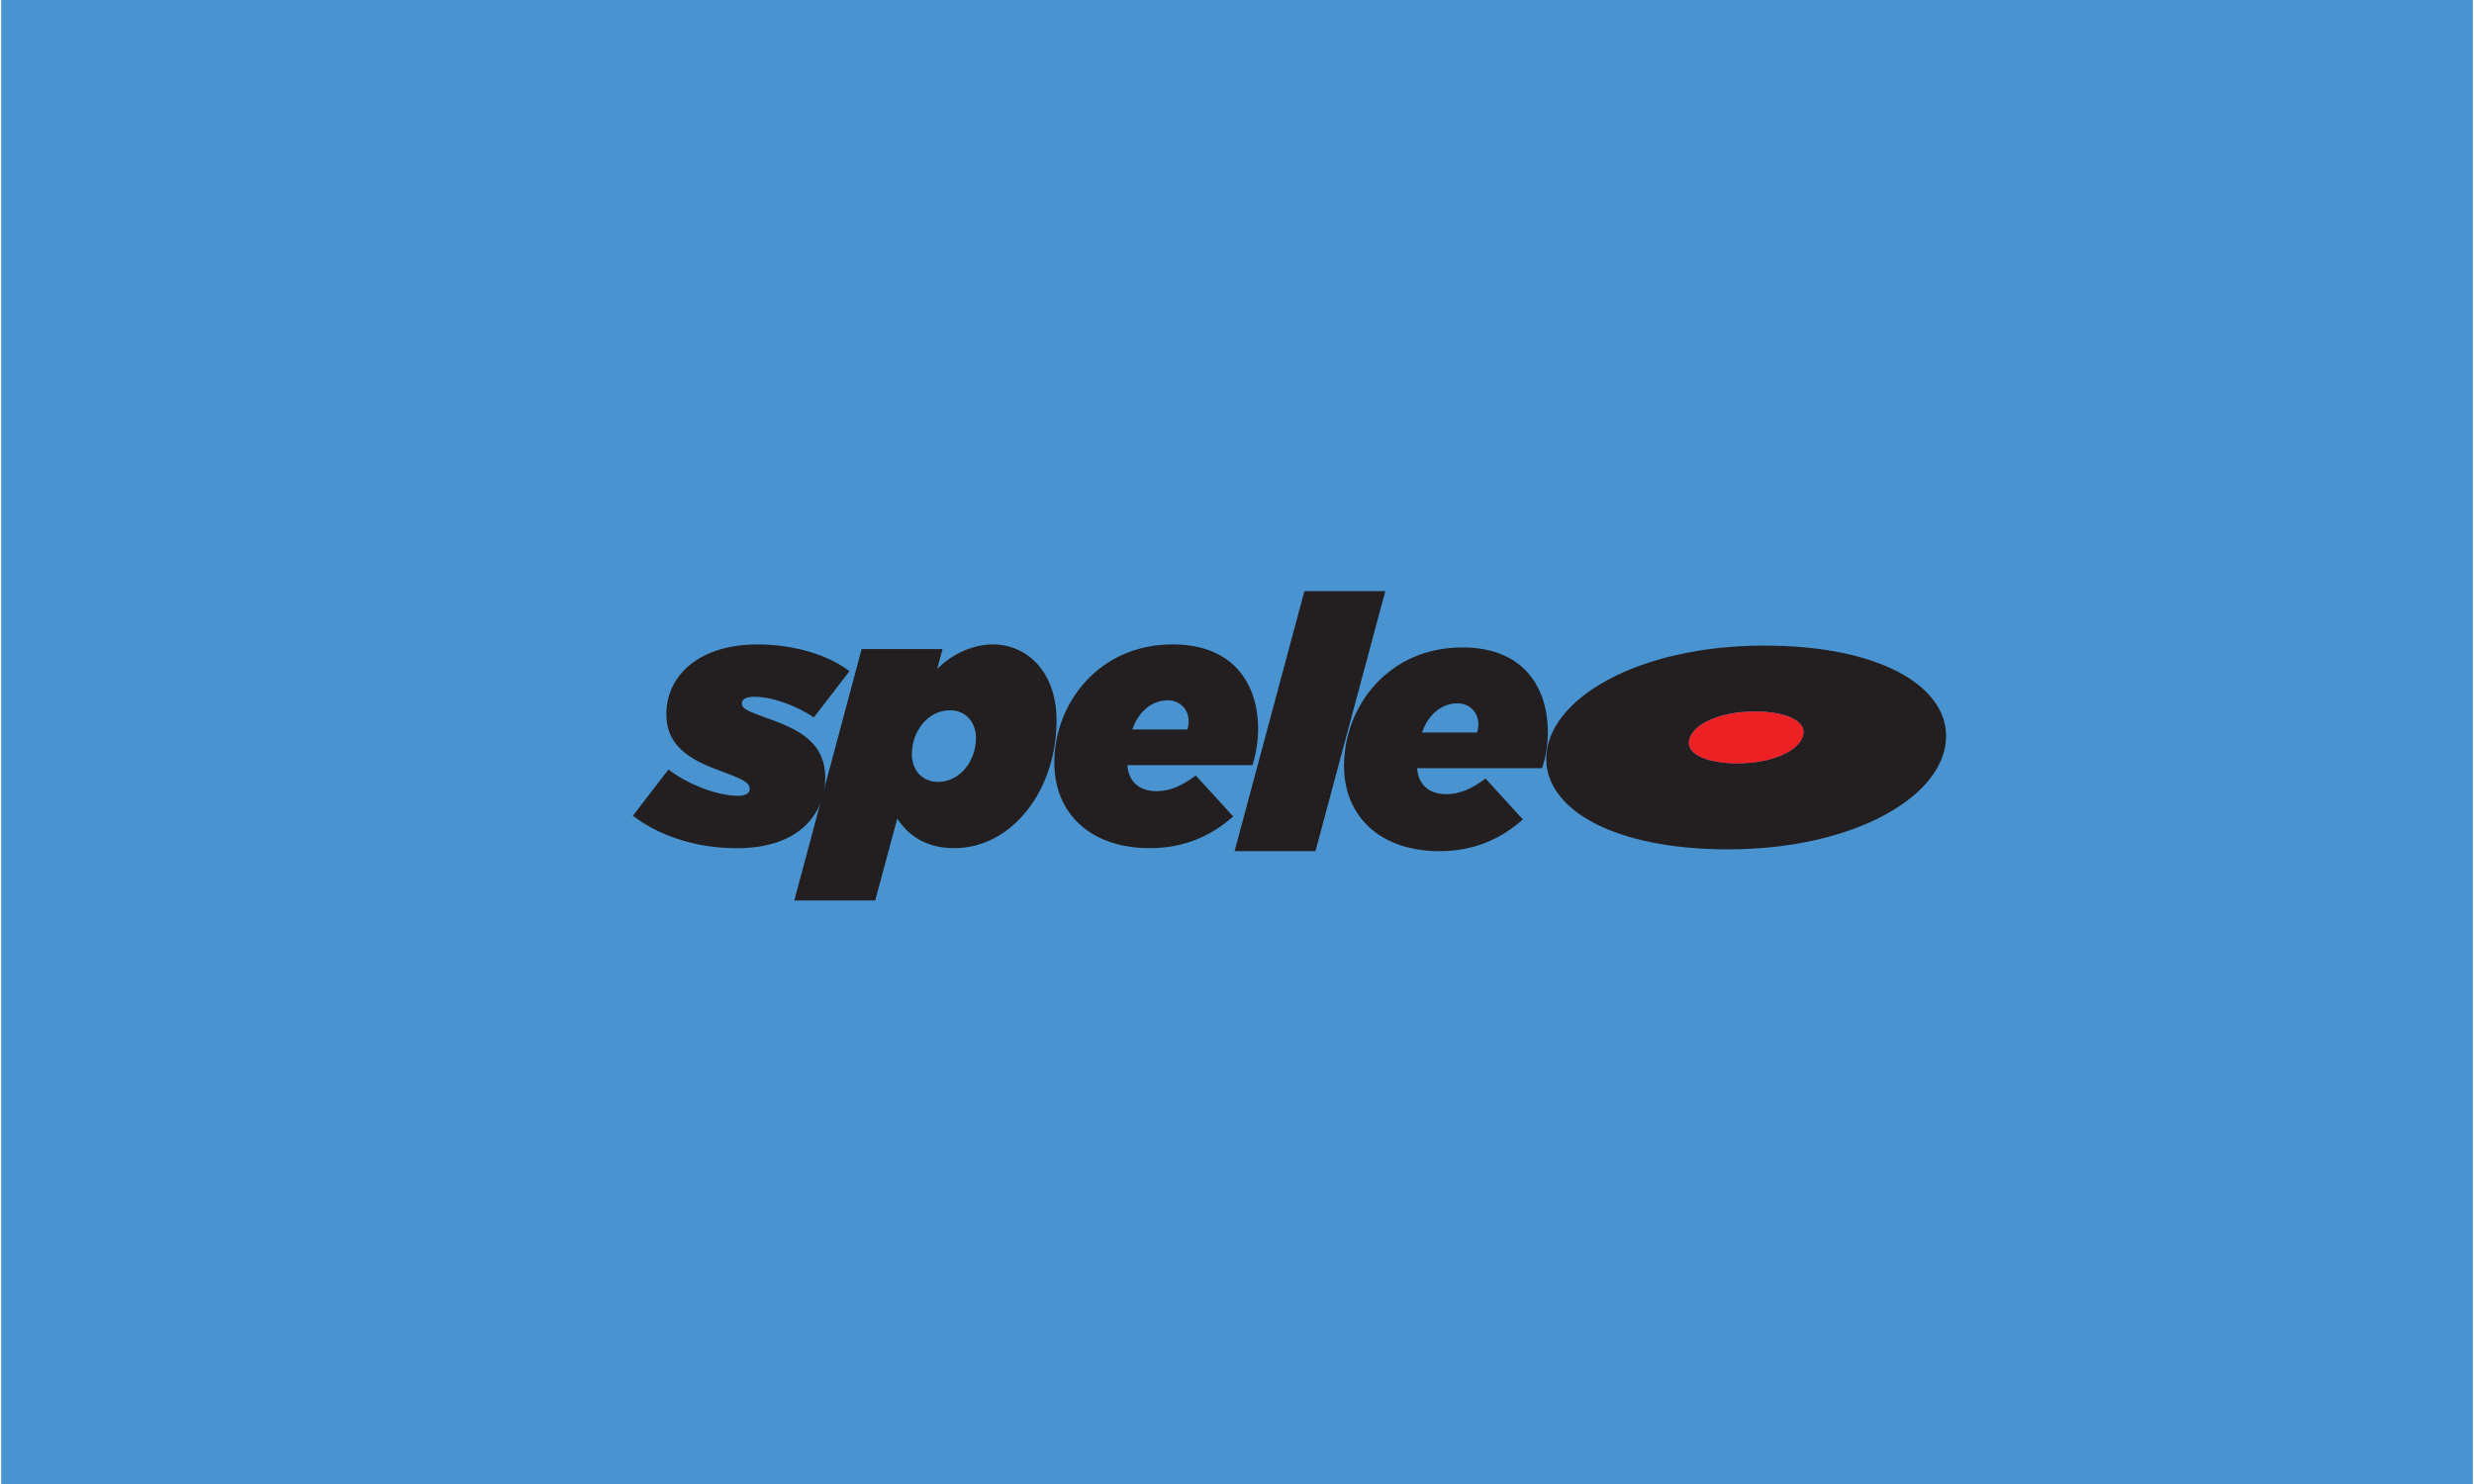
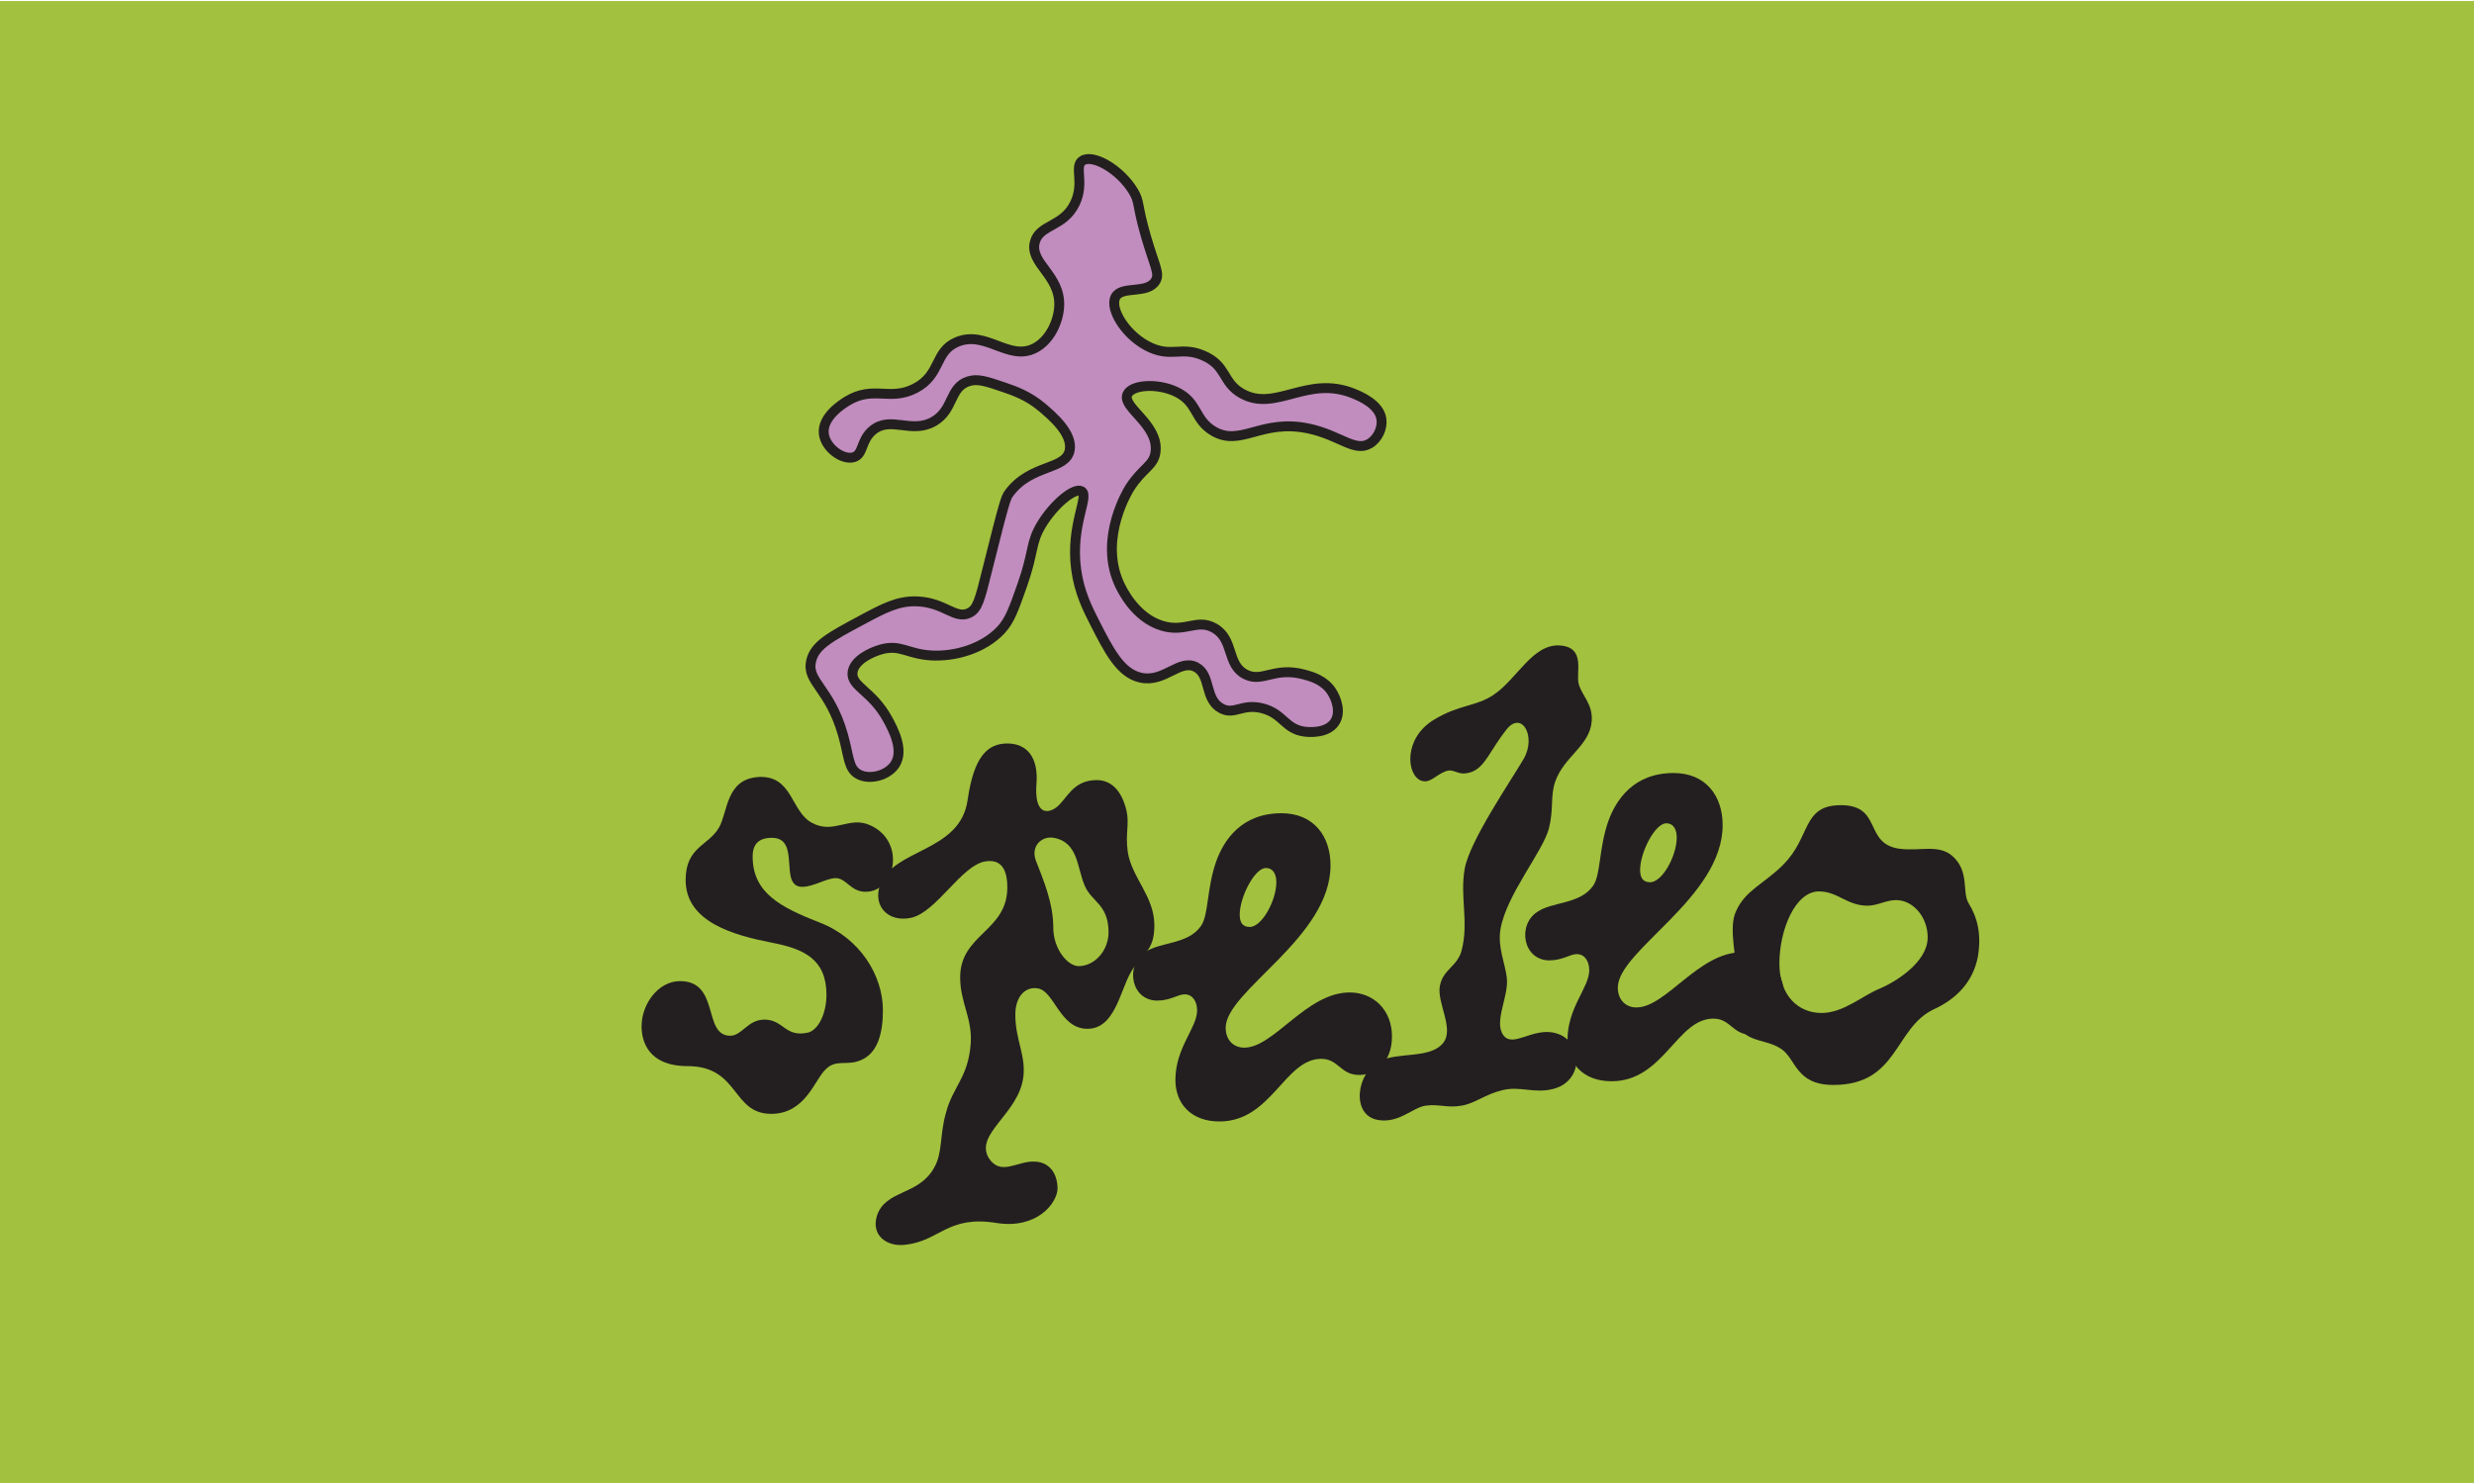
- <svg xmlns="http://www.w3.org/2000/svg" id="Gotham-UltraItalic" viewBox="0 0 500 300">
+ <svg xmlns="http://www.w3.org/2000/svg" id="Layer_1" data-name="Layer 1" viewBox="0 0 500 300">
  <defs>
    <style>
      .cls-1 {
-         fill: #4994d0;
+         fill: #c18cbe;
+         stroke: #231f20;
+         stroke-miterlimit: 10;
+         stroke-width: 2px;
      }

-       .cls-1, .cls-2, .cls-3 {
+       .cls-2 {
+         fill: #a2c13e;
+       }
+ 
+       .cls-2, .cls-3 {
        stroke-width: 0px;
      }

-       .cls-2 {
+       .cls-3 {
        fill: #231f20;
-       }
- 
-       .cls-3 {
-         fill: #ed2024;
      }
    </style>
  </defs>
-   <rect class="cls-1" x=".24" y="0" width="499.53" height="300" />
+   <rect class="cls-2" y=".21" width="500" height="299.58" />
+   <path class="cls-1" d="m209.14,70.38c3.06-1.57,4.81-5.43,4.93-8.57.23-6.23-6.04-8.57-4.93-12.85.96-3.67,5.83-3.01,8.14-7.92,1.96-4.19-.28-7.42,1.5-8.57,2.13-1.37,7.62,1.79,10.28,6.21,1.34,2.22.63,2.55,2.57,9.21,1.76,6.04,2.8,7.37,1.92,8.88-1.65,2.81-6.87.88-8.11,3.29-1.26,2.45,2.24,8.07,7.18,10.25,4.27,1.88,6.26-.3,10.59,1.57,4.83,2.1,3.76,5.44,7.82,7.7,6.85,3.79,13.18-3.87,22.59.01,1.29.53,5.14,2.12,5.57,5.14.26,1.81-.74,3.95-2.36,4.93-3,1.81-6-1.64-12.21-3-9.75-2.14-13.87,3.85-19.49.43-3.85-2.35-2.98-5.81-7.5-7.92-3.82-1.78-8.91-1.39-9.78.55-1.17,2.61,6.19,5.95,5.71,11.44-.26,3.01-2.6,3.34-5.23,7.45-.28.44-6.2,9.99-2.26,19.12.59,1.37,3.3,7.11,8.78,8.77,4.7,1.43,7.04-1.47,10.49.43,4.17,2.29,2.46,7.45,6.43,9.42,3.42,1.7,5.7-1.62,11.78,0,1.55.42,4.05,1.12,5.57,3.43.97,1.47,1.96,4.23.64,6.21-1.6,2.41-5.47,1.99-6,1.93-4.11-.5-4.38-3.67-8.66-4.74-4.1-1.03-5.61,1.45-8.26.03-3.49-1.87-2.02-6.74-5.14-8.35-3.34-1.73-6.33,3.17-11.14,2.14-4.11-.88-6.43-5.44-9.37-11.22-1.4-2.76-3.07-6.04-3.69-10.63-1.22-9.03,2.75-14.88,1.07-15.85-1.44-.83-5.67,2.69-8.14,6.85-2.22,3.74-1.42,5.31-3.86,12.21-1.67,4.74-2.51,7.11-4.28,9-3.59,3.82-9.37,5.43-14.14,5.14-4.7-.28-6.18-2.28-10-1.24-2.07.56-5.56,2.2-5.85,4.67-.33,2.85,3.95,3.72,7.07,9.42,1.06,1.94,3.43,6.28,1.5,9.21-1.47,2.23-5.13,3.19-7.37,1.96-2.09-1.15-1.9-3.63-3.13-7.96-2.71-9.55-7.44-10.73-6.43-14.99.75-3.14,3.86-4.81,10.07-8.14,4.62-2.48,7.48-4.01,11.35-3.86,5.55.22,7.66,3.69,10.49,2.36,1.72-.81,2.17-2.66,3.64-8.57,3.54-14.18,3.78-14.74,4.43-15.63,4.42-6.02,11.56-4.6,12.28-8.79.57-3.36-3.58-6.88-5.57-8.57-2.84-2.41-5.7-3.38-7.71-4.07-3.54-1.21-5.32-1.81-7.18-1.22-3.89,1.23-2.93,5.7-6.96,8.08-4.55,2.68-8.79-1.21-12.43,1.85-2.45,2.06-1.79,4.86-3.85,5.43-2.2.61-5.64-1.86-6-4.71-.44-3.48,3.86-6.12,4.71-6.64,5.28-3.24,8.61.05,13.71-2.57,5.36-2.75,3.87-7.52,8.57-9.42,5.81-2.36,10.39,3.97,15.63,1.29Zm-55.26,80.1" />
  <g>
-     <path class="cls-2" d="m127.91,164.91l7.2-9.36c3.53,2.81,9.65,5.33,14.11,5.33,1.66,0,2.3-.65,2.3-1.37,0-1.3-1.22-1.94-6.12-3.74-6.34-2.3-10.73-5.18-10.73-11.38,0-7.85,6.62-14.11,18.43-14.11,7.92,0,14.62,2.38,18.58,5.4l-7.2,9.36c-3.02-2.09-8.06-4.18-11.95-4.18-1.8,0-2.59.5-2.59,1.3,0,1.08.86,1.51,5.69,3.24,6.26,2.23,11.16,4.97,11.16,11.88,0,6.55-4.61,14.19-17.86,14.19-8.93,0-16.2-2.88-21.03-6.55Z" />
-     <path class="cls-2" d="m174.14,131.21h16.35l-1.08,4.03c2.81-2.88,7.06-4.97,11.23-4.97,6.98,0,12.89,5.62,12.89,15.34,0,14.33-9.14,25.85-20.67,25.85-5.62,0-9.29-2.52-11.52-5.98l-4.46,16.56h-16.35l13.61-50.84Zm23.11,18c0-3.38-2.23-5.62-5.26-5.62-4.46,0-7.7,4.25-7.7,8.86,0,3.38,2.23,5.62,5.26,5.62,4.46,0,7.7-4.25,7.7-8.86Z" />
-     <path class="cls-2" d="m233.75,159.94c2.66,0,5.19-1.08,7.92-3.17l7.56,8.28c-4.46,3.96-9.94,6.41-16.85,6.41-11.95,0-19.3-6.98-19.3-17.28,0-11.95,8.93-23.91,23.91-23.91,12.96,0,17.28,8.78,17.28,17.07,0,2.59-.43,5.11-1.15,7.34h-25.27c.22,3.17,2.23,5.26,5.9,5.26Zm6.19-12.46c.22-.58.29-1.15.29-1.73,0-2.16-1.58-4.18-4.25-4.18-2.45,0-5.62,1.51-7.13,5.9h11.09Z" />
-     <path class="cls-2" d="m263.63,119.51h16.34l-14.11,52.56h-16.35l14.11-52.56Z" />
-     <g>
-       <path class="cls-2" d="m312.5,153.41c0-12.02,18.45-22.9,44.04-22.9,23.17,0,36.77,8.06,36.77,18.29,0,12.02-18.45,22.9-44.04,22.9-23.17,0-36.77-8.06-36.77-18.29Zm51.99-5.48c0-2.39-3.91-4.1-9.83-4.1-7.68,0-13.33,3.01-13.33,6.38,0,2.39,3.91,4.1,9.83,4.1,7.68,0,13.33-3.01,13.33-6.38Z" />
-       <path class="cls-3" d="m364.49,147.94c0-2.39-3.91-4.1-9.83-4.1-7.68,0-13.33,3.01-13.33,6.38,0,2.39,3.91,4.1,9.83,4.1,7.68,0,13.33-3.01,13.33-6.38Z" />
-     </g>
-     <path class="cls-2" d="m292.3,160.55c2.66,0,5.19-1.08,7.92-3.17l7.56,8.28c-4.46,3.96-9.94,6.41-16.85,6.41-11.95,0-19.3-6.98-19.3-17.28,0-11.95,8.93-23.91,23.91-23.91,12.96,0,17.28,8.78,17.28,17.07,0,2.59-.43,5.11-1.15,7.34h-25.27c.22,3.17,2.23,5.26,5.9,5.26Zm6.19-12.46c.22-.58.29-1.15.29-1.73,0-2.16-1.58-4.18-4.25-4.18-2.45,0-5.62,1.51-7.13,5.9h11.09Z" />
+     <path class="cls-3" d="m153.11,157.08c7.15-.5,6.65,7.02,11.03,9.28,4.39,2.38,7.52-1.51,11.79.5,7.15,3.26,5.14,13.42-1,13.42-3.01,0-3.89-2.76-6.02-2.76-1.88,0-4.51,1.76-6.77,1.76-4.89,0-.13-9.91-6.14-9.91-2.63,0-3.89,1.26-3.89,3.76,0,7.4,5.64,10.28,13.67,13.42,8.03,3.13,12.66,10.66,12.66,17.68,0,4.52-1,8.78-4.64,10.16-2.76,1.13-4.89-.38-7.02,1.88-2.13,2.01-4.01,8.9-10.91,8.9-8.03,0-6.39-9.65-16.93-9.65-7.9,0-9.28-5.02-9.28-8.03,0-4.52,3.38-9.15,7.77-9.15,8.15,0,4.52,11.04,10.16,11.04,2.38,0,3.51-3.26,6.9-3.26,3.89,0,4.14,3.64,8.78,2.63,2.13-.5,3.76-3.89,3.76-7.65,0-7.15-4.51-9.28-11.03-10.53-7.65-1.5-17.43-4.14-17.43-12.66,0-6.77,4.64-6.9,6.77-10.66,1.76-3.14,1.38-9.66,7.78-10.16Z" />
+     <path class="cls-3" d="m177.88,178.89c2.63-7.4,16.18-6.52,17.68-17.18,1.26-8.78,4.01-11.41,8.03-11.41s6.27,2.88,5.89,8.03c-.5,6.27,2.13,6.27,4.01,4.89,2.13-1.63,3.26-5.52,8.15-5.52,2.88,0,5.02,2.01,6.02,6.14.63,2.76-.25,4.64.25,8.28.75,5.27,5.39,9.03,5.39,14.92,0,5.52-2.51,5.52-4.77,9.53-2.26,4.01-3.26,11.41-8.78,11.41s-6.65-7.53-9.91-8.15c-2.38-.5-4.64,1.38-4.64,5.27,0,5.14,2.13,8.15,1.63,12.54-.88,7.52-9.9,11.54-7.02,16.43,2.38,3.76,5.77.63,9.15.75,2.88,0,4.77,2.13,4.77,5.52-.13,3.01-4.26,8.15-12.29,6.9-9.91-1.63-11.54,3.64-18.43,4.39-3.76.5-7.02-1.88-5.77-5.89,1.76-5.27,8.4-4.01,11.54-9.66,1.76-3.01,1.13-6.77,2.38-11.04,1.38-5.39,4.51-7.15,5.02-14.04.38-5.14-2.13-8.28-2.13-13.42,0-8.78,9.53-9.28,9.53-18.18,0-4.51-1.88-5.64-4.39-5.27-4.89.75-9.9,10.28-15.05,11.41-4.77,1-7.77-2.51-6.27-6.65Zm34.99-9.53c-2.26-.38-4.64,1.63-3.51,4.64,1.51,3.89,3.51,8.53,3.51,13.54,0,4.26,2.88,7.77,5.14,7.77,3.13,0,6.27-3.13,6.02-7.4-.25-5.14-3.39-5.64-4.77-8.78-1.63-3.64-1.25-8.9-6.39-9.78Z" />
+     <path class="cls-3" d="m233.91,202.28c-5.39,0-6.52-7.15-2.51-9.78,3.01-2.13,8.65-1.51,11.29-5.27,1.63-2.26,1.13-7.52,3.13-13.17,1.51-4.14,5.02-9.66,13.17-9.66,6.52,0,9.91,4.64,9.91,10.53,0,14.67-21.19,25.33-21.19,32.85,0,2.38,1.51,4.01,3.76,4.01,6.02,0,12.54-11.16,21.32-11.16,4.77,0,8.53,3.51,8.53,8.9s-3.51,7.78-6.65,7.78c-3.76,0-4.14-3.26-7.65-3.26-7.4,0-10.03,12.66-20.57,12.66-5.77,0-8.9-3.64-8.9-8.4,0-6.52,4.39-10.53,4.39-14.04,0-1.76-.88-3.26-2.51-3.26-1.38,0-2.88,1.26-5.52,1.26Zm24.04-23.92c0-1.63-.63-2.88-2.13-2.88-2.26,0-5.27,5.89-5.27,9.4,0,1.5.5,2.51,2.01,2.51,2.51,0,5.39-5.39,5.39-9.03Z" />
+     <path class="cls-3" d="m313.16,194.15c-5.39,0-6.52-7.15-2.51-9.78,3.01-2.13,8.65-1.51,11.29-5.27,1.63-2.26,1.13-7.52,3.13-13.17,1.51-4.14,5.02-9.66,13.17-9.66,6.52,0,9.91,4.64,9.91,10.53,0,14.67-21.19,25.33-21.19,32.85,0,2.38,1.51,4.01,3.76,4.01,6.02,0,12.54-11.16,21.32-11.16,4.77,0,8.53,3.51,8.53,8.9s-3.51,7.78-6.65,7.78c-3.76,0-4.14-3.26-7.65-3.26-7.4,0-10.03,12.66-20.57,12.66-5.77,0-8.9-3.64-8.9-8.4,0-6.52,4.39-10.53,4.39-14.04,0-1.76-.88-3.26-2.51-3.26-1.38,0-2.88,1.26-5.52,1.26Zm25.71-24.83c0-1.63-.63-2.88-2.13-2.88-2.26,0-5.27,5.89-5.27,9.4,0,1.5.5,2.51,2.01,2.51,2.51,0,5.39-5.39,5.39-9.03Z" />
+     <path class="cls-3" d="m315.3,130.49c5.27.38,3.13,5.52,3.76,7.77.63,2.38,2.88,4.01,2.63,7.52-.38,5.02-5.64,7.15-7.4,12.29-1,3.01-.25,5.39-1.25,9.4-1.26,4.77-8.53,13.29-9.78,20.31-.63,3.64.88,6.77,1.26,9.78.5,3.89-2.76,9.03-.63,11.79,1.88,2.38,5.64-1.38,9.91-.63,6.27,1.13,6.52,9.78.13,11.41-3.89,1-6.65-.63-10.28.25s-5.39,2.63-8.28,3.14c-2.88.5-4.64-.38-7.27,0-2.63.38-5.39,3.64-9.65,2.88-5.52-1-4.26-9.65.38-11.91,3.89-1.88,10.41-.38,12.92-3.76,2.13-2.88-1.38-8.03-.75-11.41.63-3.39,3.51-3.89,4.39-7.15,1.51-5.77-.38-10.78.63-16.55,1-5.64,9.28-17.68,11.91-22.2,2.63-4.51-.37-9.91-3.51-5.89-3.26,4.14-4.26,7.52-7.02,8.53-2.88,1-3.39-.88-5.27-.12-2.01.75-3.14,2.51-4.89,1.88-3.01-1.13-3.64-8.53,2.51-12.29,5.14-3.14,8.4-2.63,12.04-5.02,4.89-3.26,7.9-10.41,13.54-10.03Z" />
+     <path class="cls-3" d="m360.37,174.81c5.64-5.52,3.76-12.04,11.66-12.04,8.4,0,4.64,7.65,11.66,8.78,4.27.63,8.03-1,10.91,1.51,3.51,3.13,1.88,7.27,3.26,9.53,1.76,2.88,2.63,6.14,1.88,10.78-1,5.27-4.51,8.65-8.9,10.66-8.03,3.76-7.15,15.3-20.31,15.3-7.65,0-7.52-5.27-10.53-7.27-2.76-1.88-6.27-1.38-8.15-3.89-1.26-1.76-.75-6.65-.75-10.16,0-3.76-1.88-10.41-.25-13.79,1.88-4.26,5.64-5.52,9.53-9.4Zm7.27,5.39c-4.89,0-8.02,7.9-8.02,14.55s3.89,10.03,8.53,10.03c4.39,0,8.28-3.51,11.66-4.89,2.76-1.13,9.78-5.14,9.78-10.41,0-4.01-2.88-7.52-6.39-7.52-2.01,0-3.76,1.13-5.77,1.13-4.14,0-6.02-2.88-9.78-2.88Z" />
  </g>
</svg>
